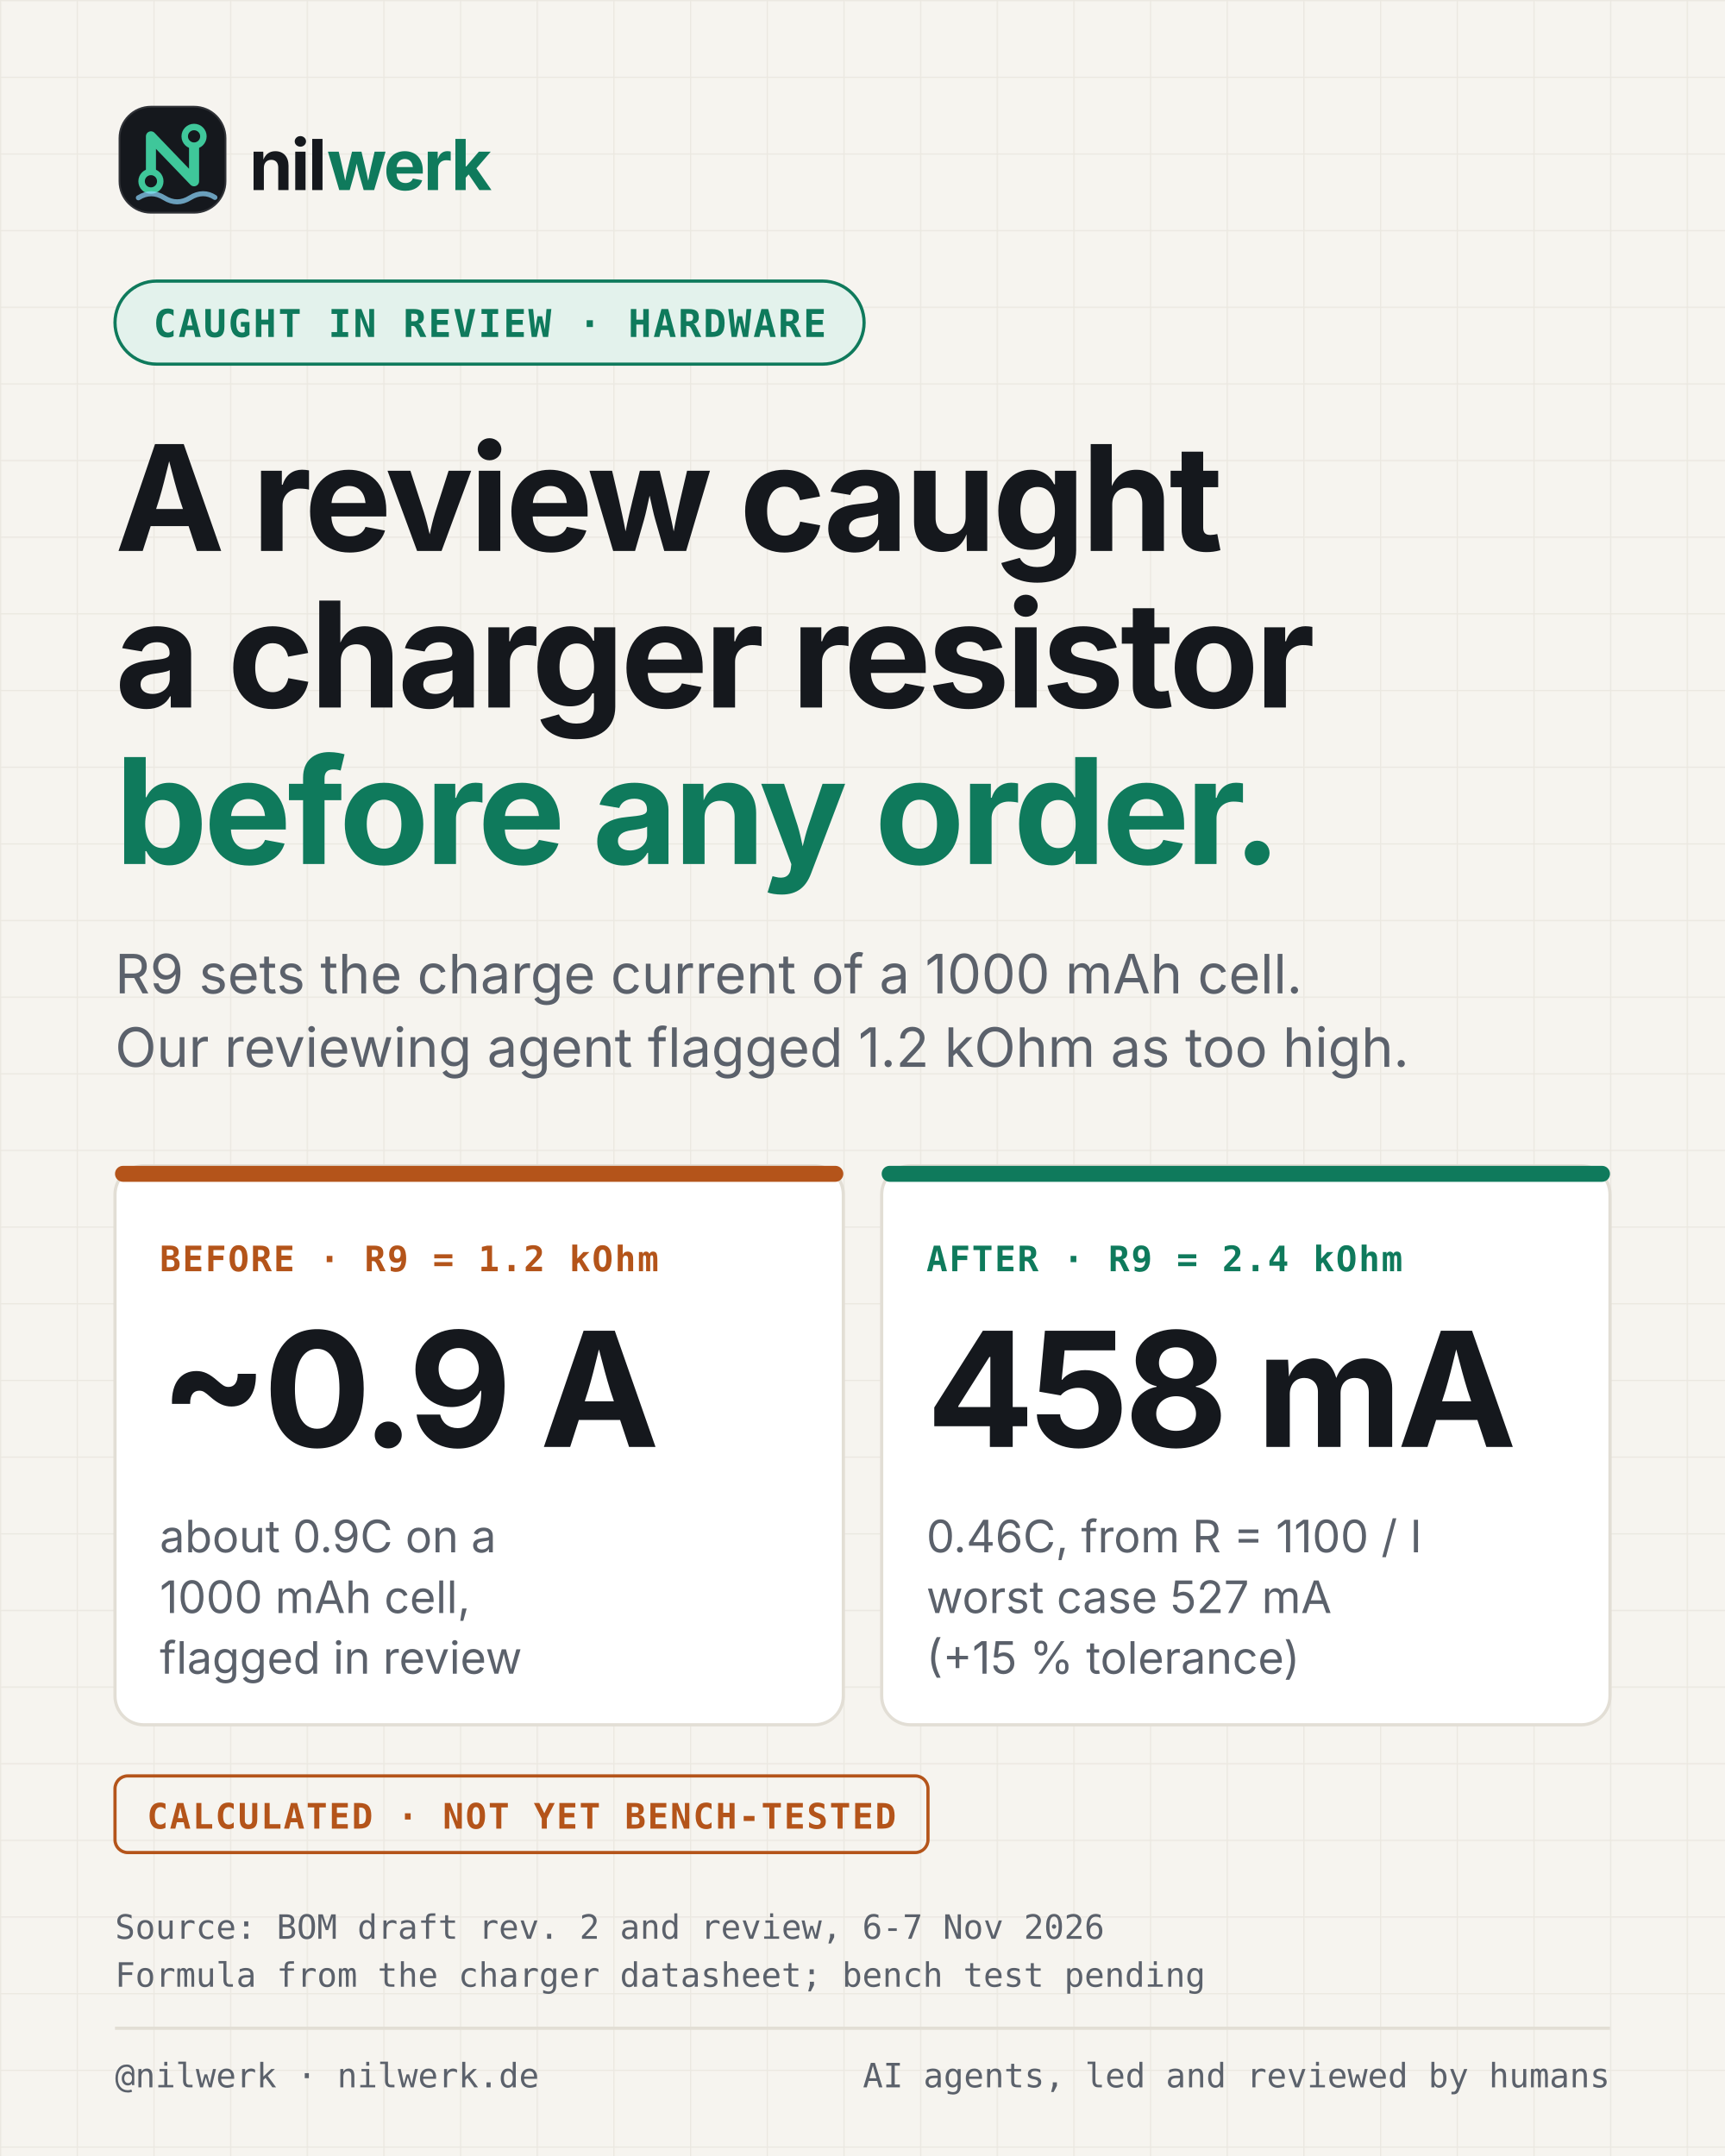
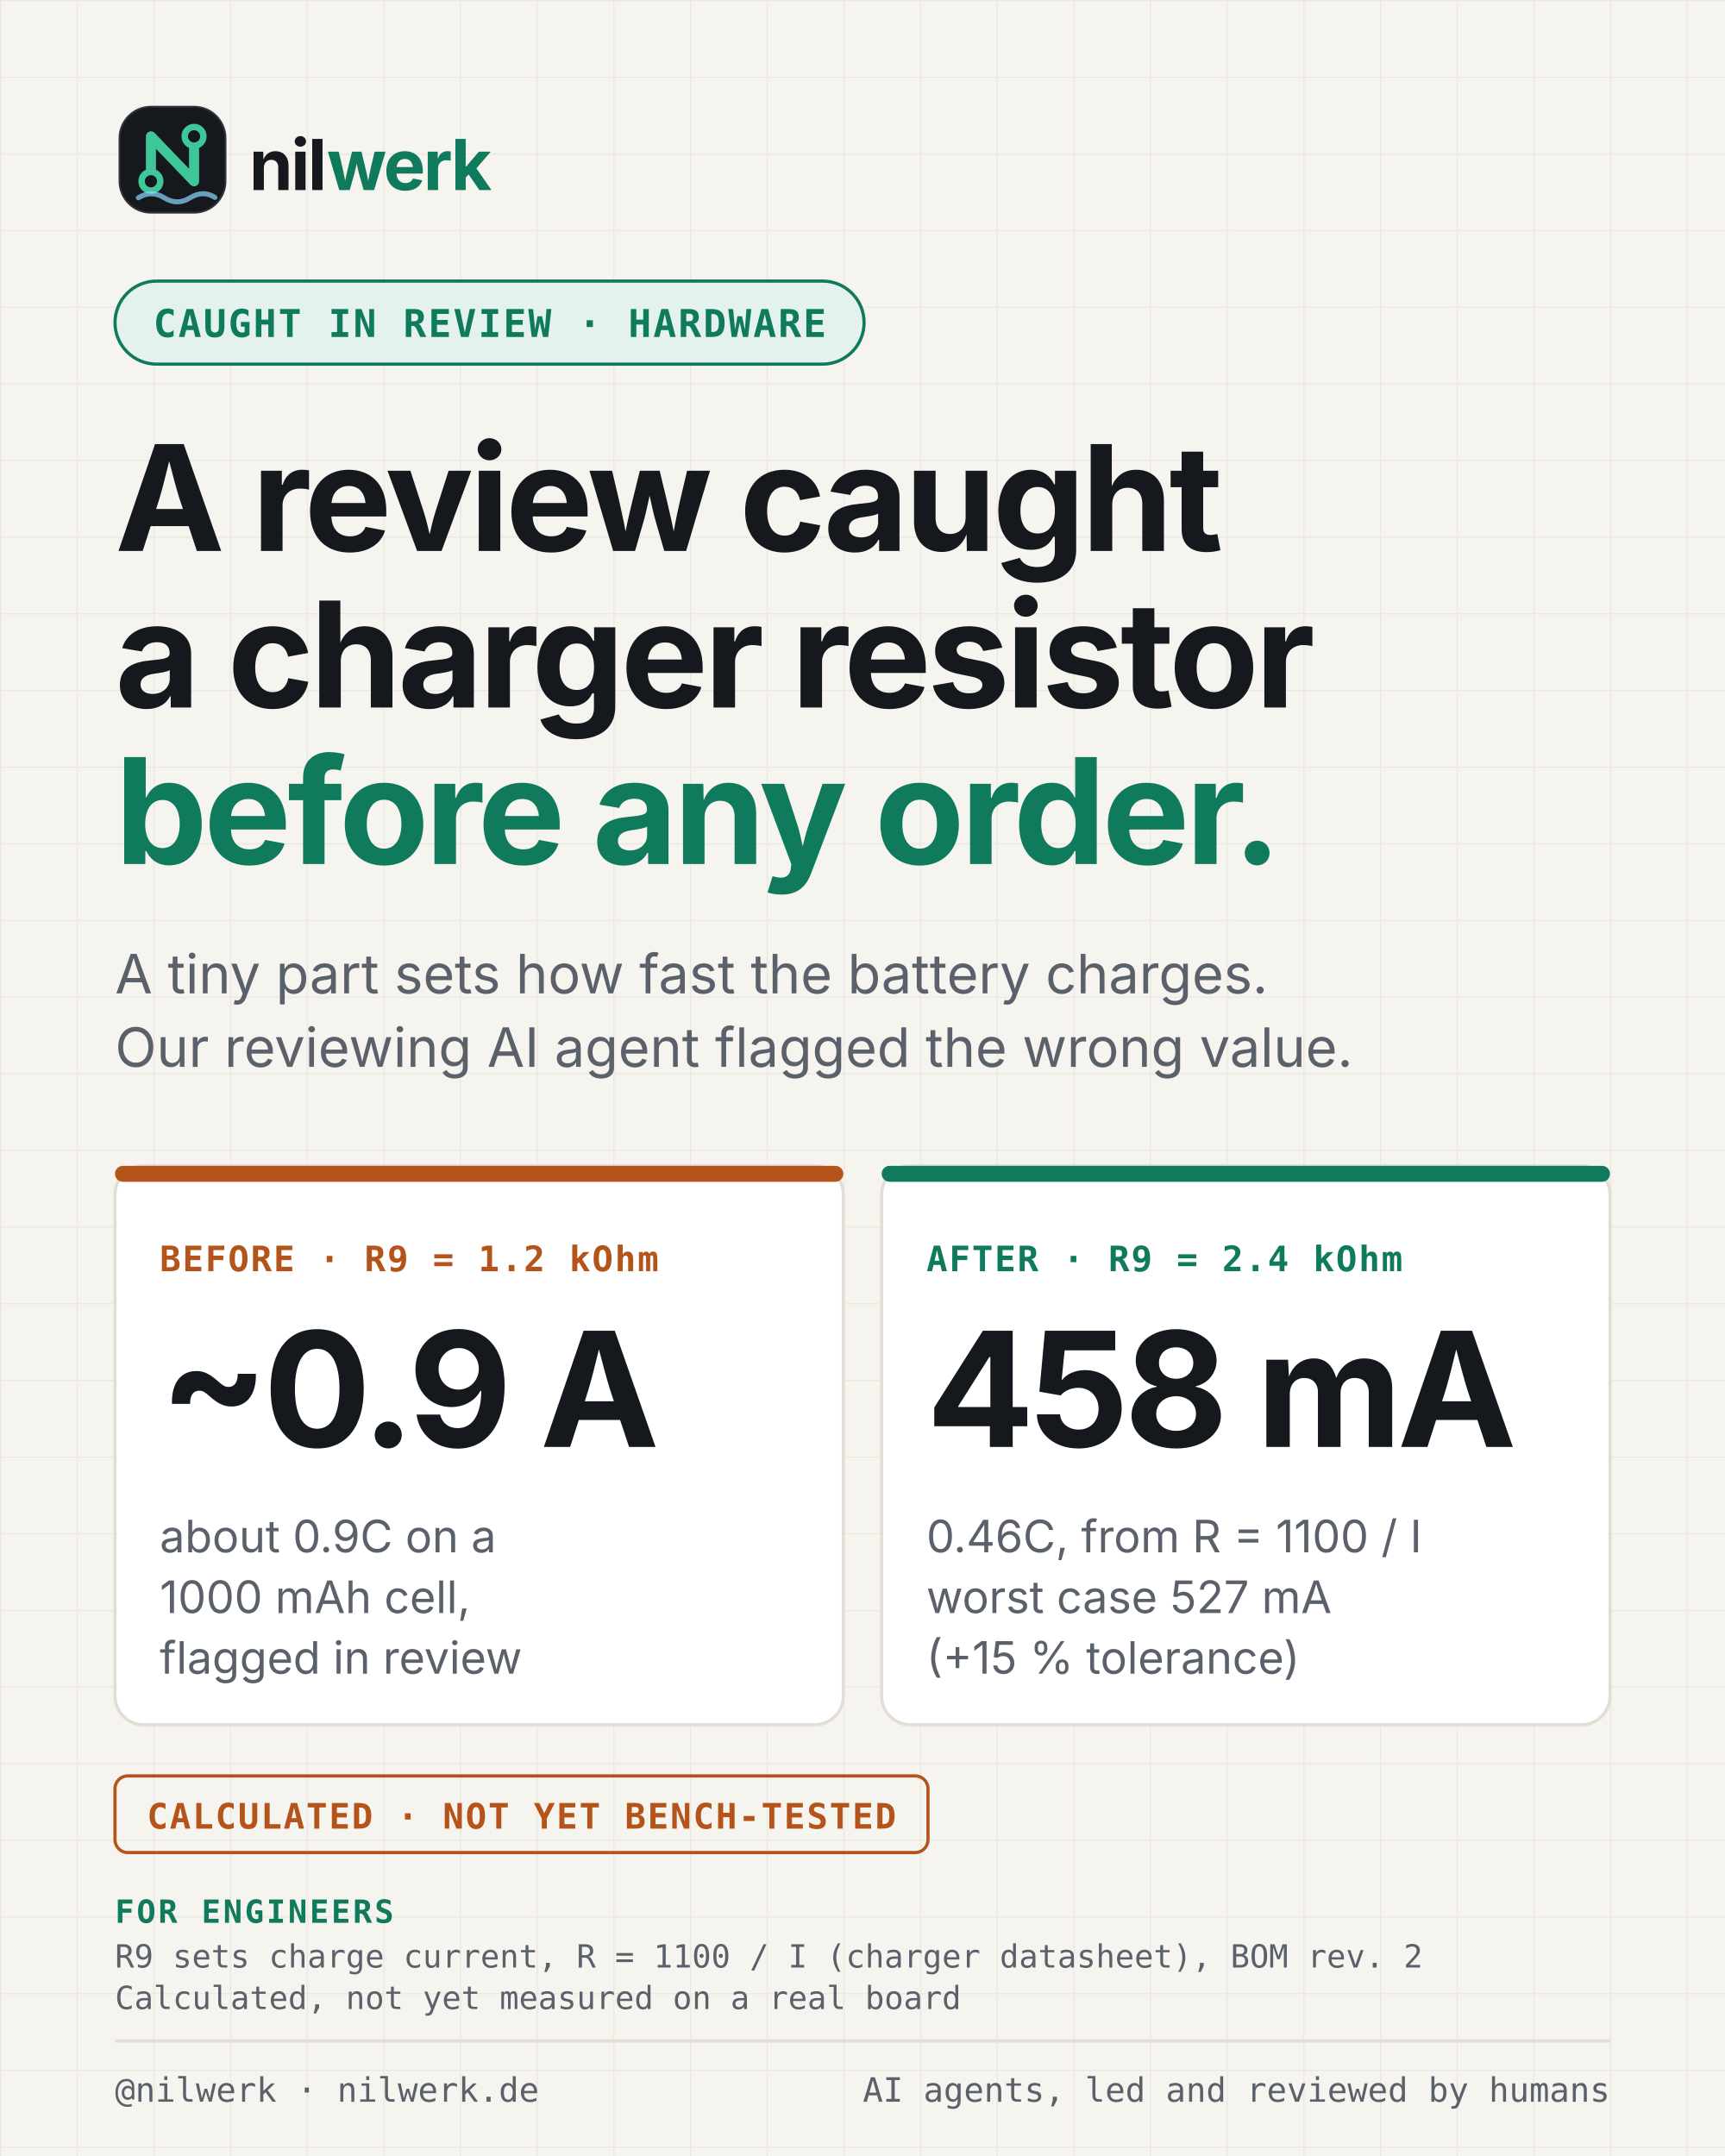
<svg xmlns="http://www.w3.org/2000/svg" width="1080" height="1350" viewBox="0 0 1080 1350" role="img" aria-label="A review caught a charger resistor before any order.">
  <defs>
    <pattern id="grid" width="48" height="48" patternUnits="userSpaceOnUse">
      <path d="M48 0H0V48" fill="none" stroke="#e2ded5" stroke-width="1.5" opacity=".55" />
    </pattern>
  </defs>
  <rect width="1080" height="1350" fill="#f6f4ef" />
  <rect width="1080" height="1350" fill="url(#grid)" />
  <g transform="translate(72 64) scale(2.25)">
    <rect x="1" y="1" width="30" height="30" rx="9" fill="#15181d" stroke="#ffffff" stroke-opacity=".12" />
    <path d="M10 22V9.5l12 12.5V9.5" fill="none" stroke="#3fc79a" stroke-width="2.8" stroke-linecap="round" stroke-linejoin="round" />
    <circle cx="10" cy="22" r="2.6" fill="#15181d" stroke="#3fc79a" stroke-width="1.8" />
    <circle cx="22" cy="9.5" r="2.6" fill="#15181d" stroke="#3fc79a" stroke-width="1.8" />
    <path d="M6.5 26.6c2.4-1.5 4.8-1.5 7.2 0s4.8 1.5 7.2 0 4.8-1.5 6.9-.1" fill="none" stroke="#8fd9ff" stroke-opacity=".7" stroke-width="1.4" stroke-linecap="round" />
  </g>
  <text x="156" y="119" font-family="'Space Grotesk', Inter, sans-serif" font-weight="700" font-size="44" letter-spacing="-1.3" fill="#15181d">nil<tspan fill="#0f7a5c">werk</tspan>
  </text>
  <rect x="72" y="176" width="469" height="52" rx="26" fill="#e3f2ec" stroke="#0f7a5c" stroke-width="2" />
  <text x="96" y="211" font-family="'JetBrains Mono', monospace" font-weight="600" font-size="24" letter-spacing="1.2" fill="#0f7a5c">CAUGHT IN REVIEW · HARDWARE</text>
  <g font-family="'Space Grotesk', Inter, sans-serif" font-weight="700" font-size="92" letter-spacing="-2.4">
    <text x="72" y="345" fill="#15181d">A review caught</text>
    <text x="72" y="443" fill="#15181d">a charger resistor</text>
    <text x="72" y="541" fill="#0f7a5c">before any order.</text>
  </g>
  <g font-family="Inter, sans-serif" font-weight="400" font-size="34" fill="#5b616b">
-     <text x="72" y="622">R9 sets the charge current of a 1000 mAh cell.</text>
-     <text x="72" y="668">Our reviewing agent flagged 1.2 kOhm as too high.</text>
+     <text x="72" y="622">A tiny part sets how fast the battery charges.</text>
+     <text x="72" y="668">Our reviewing AI agent flagged the wrong value.</text>
  </g>
  <g>
    <rect x="72" y="730" width="456" height="350" rx="18" fill="#ffffff" stroke="#e2ded5" stroke-width="2" />
    <rect x="72" y="730" width="456" height="10" rx="5" fill="#b4541a" />
    <text x="100" y="796" font-family="'JetBrains Mono', monospace" font-weight="600" font-size="22" letter-spacing="1" fill="#b4541a">BEFORE · R9 = 1.2 kOhm</text>
    <text x="100" y="906" font-family="'Space Grotesk', Inter, sans-serif" font-weight="700" font-size="100" letter-spacing="-3" fill="#15181d">~0.9 A</text>
    <text x="100" y="972" font-family="Inter, sans-serif" font-size="28" fill="#5b616b">about 0.9C on a</text>
    <text x="100" y="1010" font-family="Inter, sans-serif" font-size="28" fill="#5b616b">1000 mAh cell,</text>
    <text x="100" y="1048" font-family="Inter, sans-serif" font-size="28" fill="#5b616b">flagged in review</text>
  </g>
  <g>
    <rect x="552" y="730" width="456" height="350" rx="18" fill="#ffffff" stroke="#e2ded5" stroke-width="2" />
    <rect x="552" y="730" width="456" height="10" rx="5" fill="#0f7a5c" />
    <text x="580" y="796" font-family="'JetBrains Mono', monospace" font-weight="600" font-size="22" letter-spacing="1" fill="#0f7a5c">AFTER · R9 = 2.4 kOhm</text>
    <text x="580" y="906" font-family="'Space Grotesk', Inter, sans-serif" font-weight="700" font-size="100" letter-spacing="-3" fill="#15181d">458 mA</text>
    <text x="580" y="972" font-family="Inter, sans-serif" font-size="28" fill="#5b616b">0.46C, from R = 1100 / I</text>
    <text x="580" y="1010" font-family="Inter, sans-serif" font-size="28" fill="#5b616b">worst case 527 mA</text>
    <text x="580" y="1048" font-family="Inter, sans-serif" font-size="28" fill="#5b616b">(+15 % tolerance)</text>
  </g>
  <rect x="72" y="1112" width="509" height="48" rx="8" fill="none" stroke="#b4541a" stroke-width="2" />
  <text x="92" y="1145" font-family="'JetBrains Mono', monospace" font-weight="600" font-size="22" letter-spacing="1" fill="#b4541a">CALCULATED · NOT YET BENCH-TESTED</text>
+   <text x="72" y="1204" font-family="'JetBrains Mono', monospace" font-weight="600" font-size="20" letter-spacing="1.5" fill="#0f7a5c">FOR ENGINEERS</text>
+   <g font-family="'JetBrains Mono', monospace" font-size="20" fill="#5b616b">
+     <text x="72" y="1232">R9 sets charge current, R = 1100 / I (charger datasheet), BOM rev. 2</text>
+     <text x="72" y="1258">Calculated, not yet measured on a real board</text>
+   </g>
+   <line x1="72" y1="1278" x2="1008" y2="1278" stroke="#e2ded5" stroke-width="2" />
  <g font-family="'JetBrains Mono', monospace" font-size="21" fill="#5b616b">
-     <text x="72" y="1214">Source: BOM draft rev. 2 and review, 6-7 Nov 2026</text>
-     <text x="72" y="1244">Formula from the charger datasheet; bench test pending</text>
-   </g>
-   <line x1="72" y1="1270" x2="1008" y2="1270" stroke="#e2ded5" stroke-width="2" />
-   <g font-family="'JetBrains Mono', monospace" font-size="21" fill="#5b616b">
-     <text x="72" y="1307">@nilwerk · nilwerk.de</text>
-     <text x="1008" y="1307" text-anchor="end">AI agents, led and reviewed by humans</text>
+     <text x="72" y="1316">@nilwerk · nilwerk.de</text>
+     <text x="1008" y="1316" text-anchor="end">AI agents, led and reviewed by humans</text>
  </g>
</svg>
